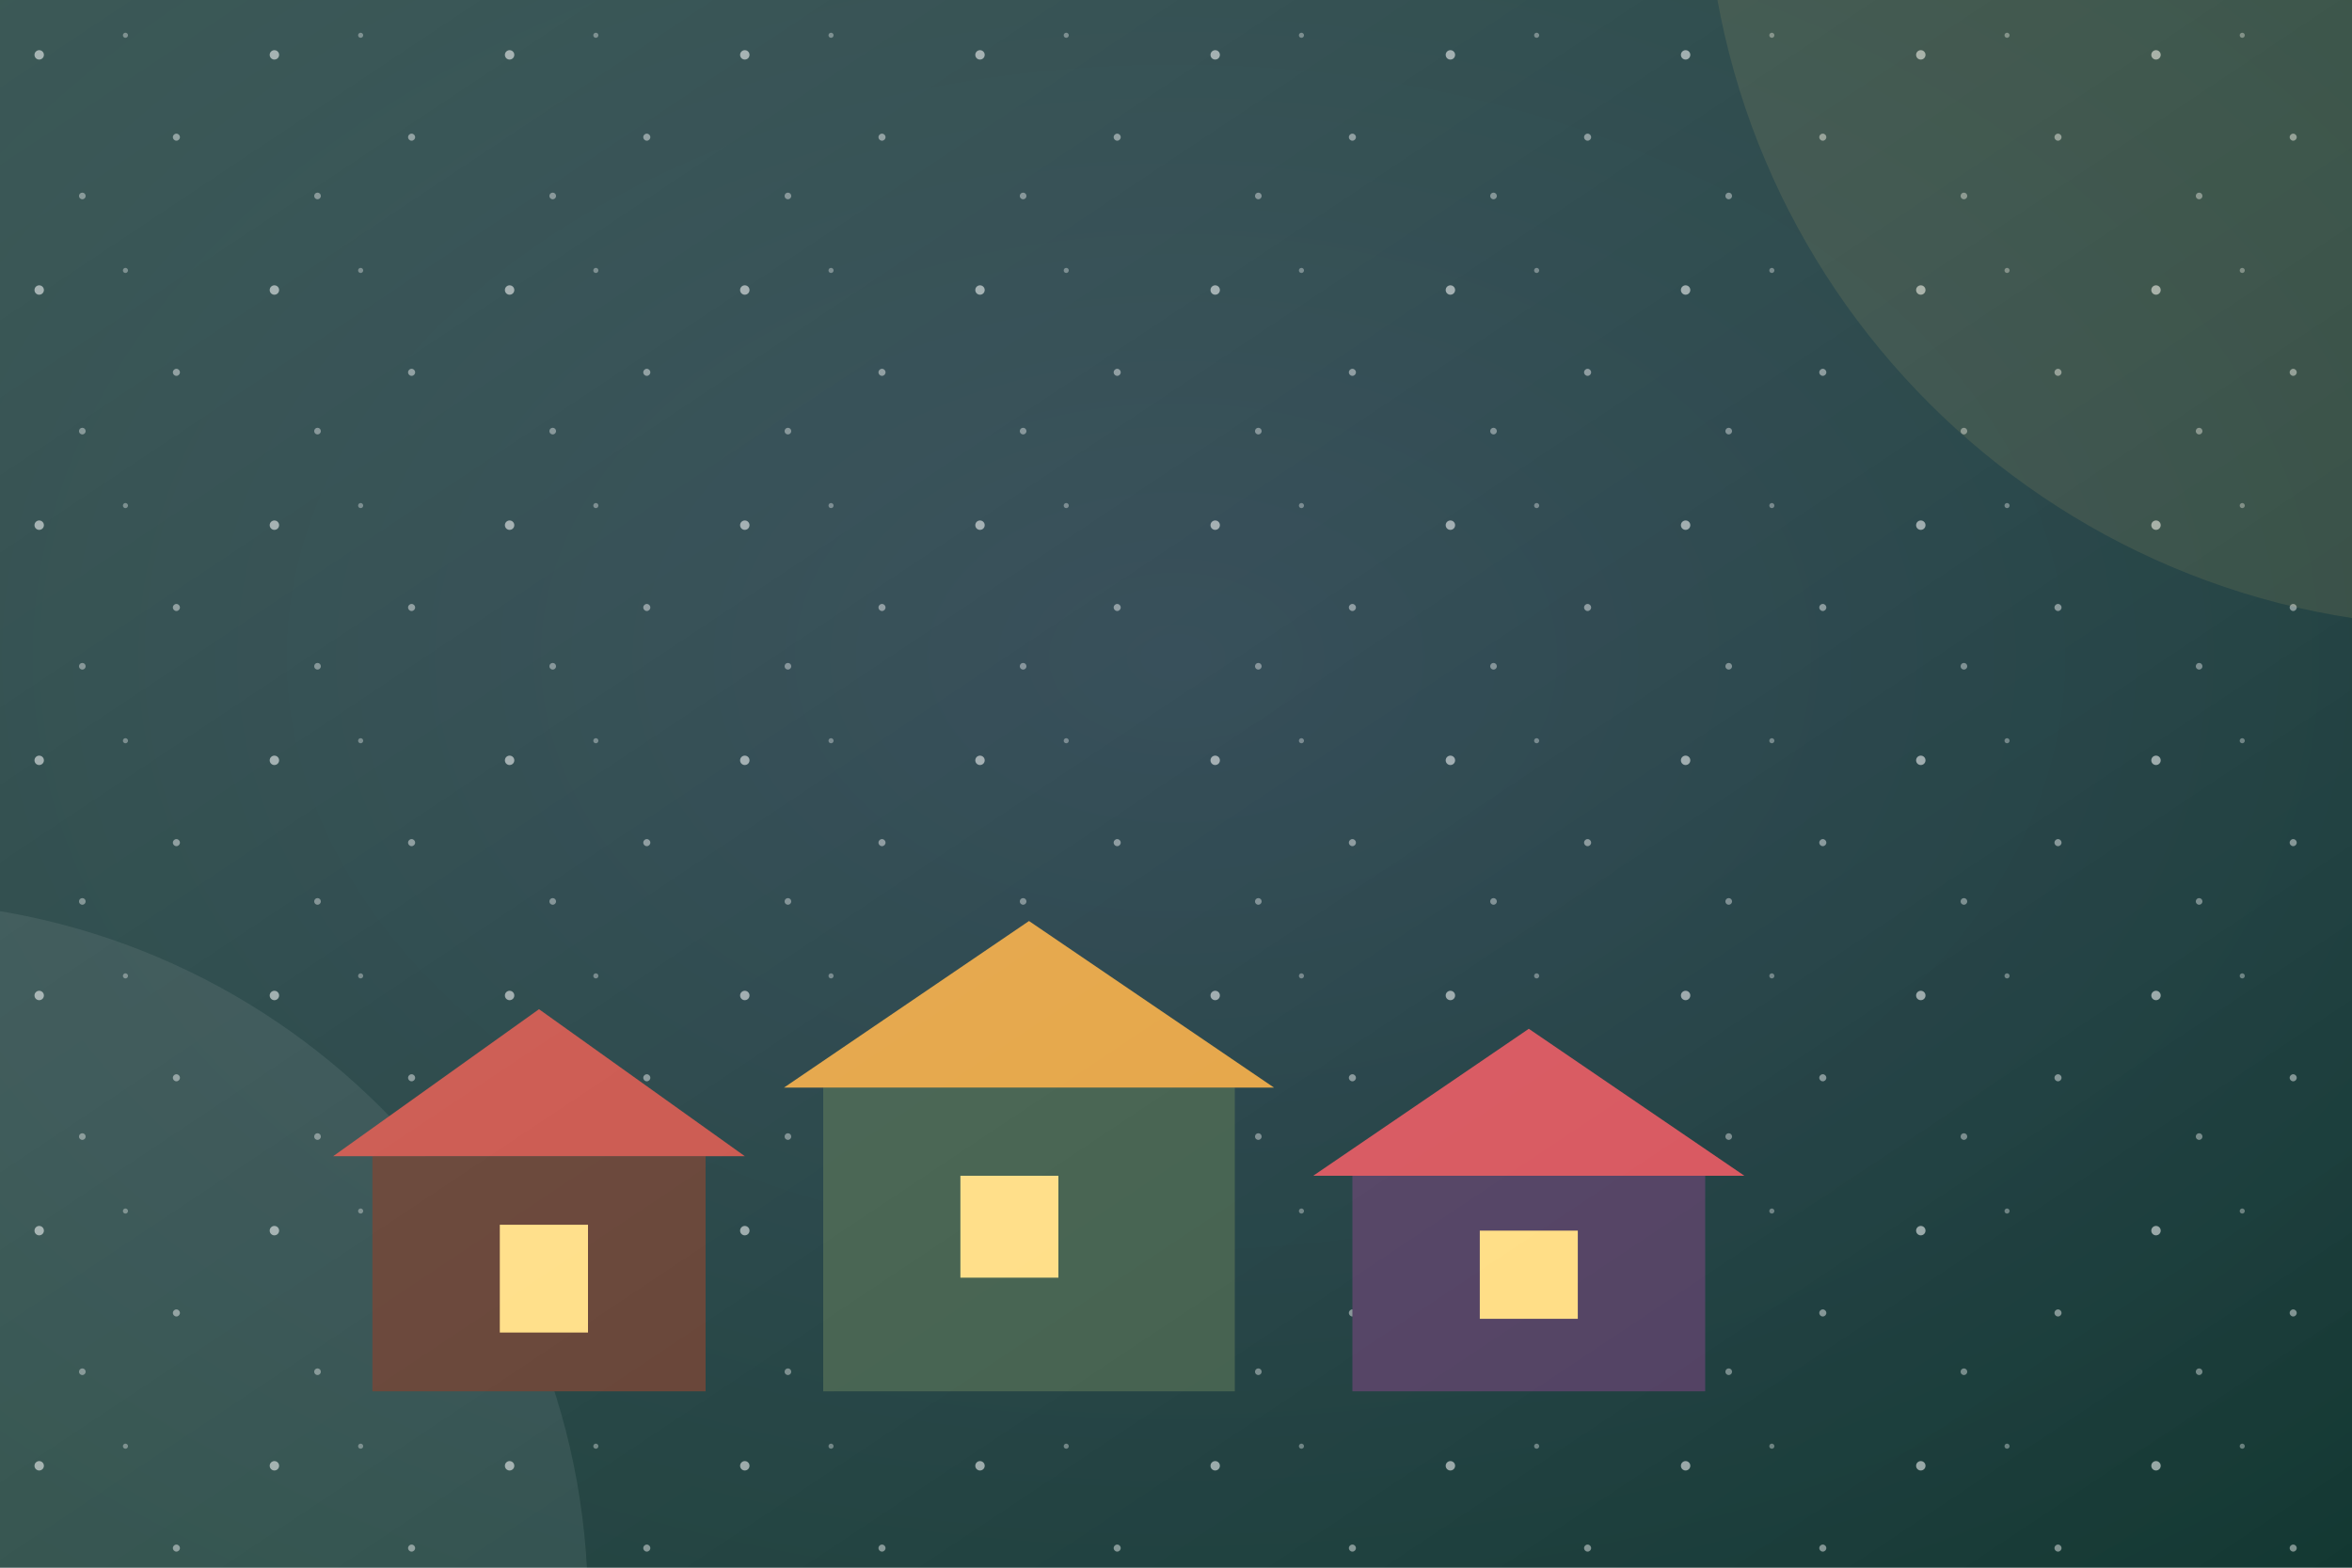
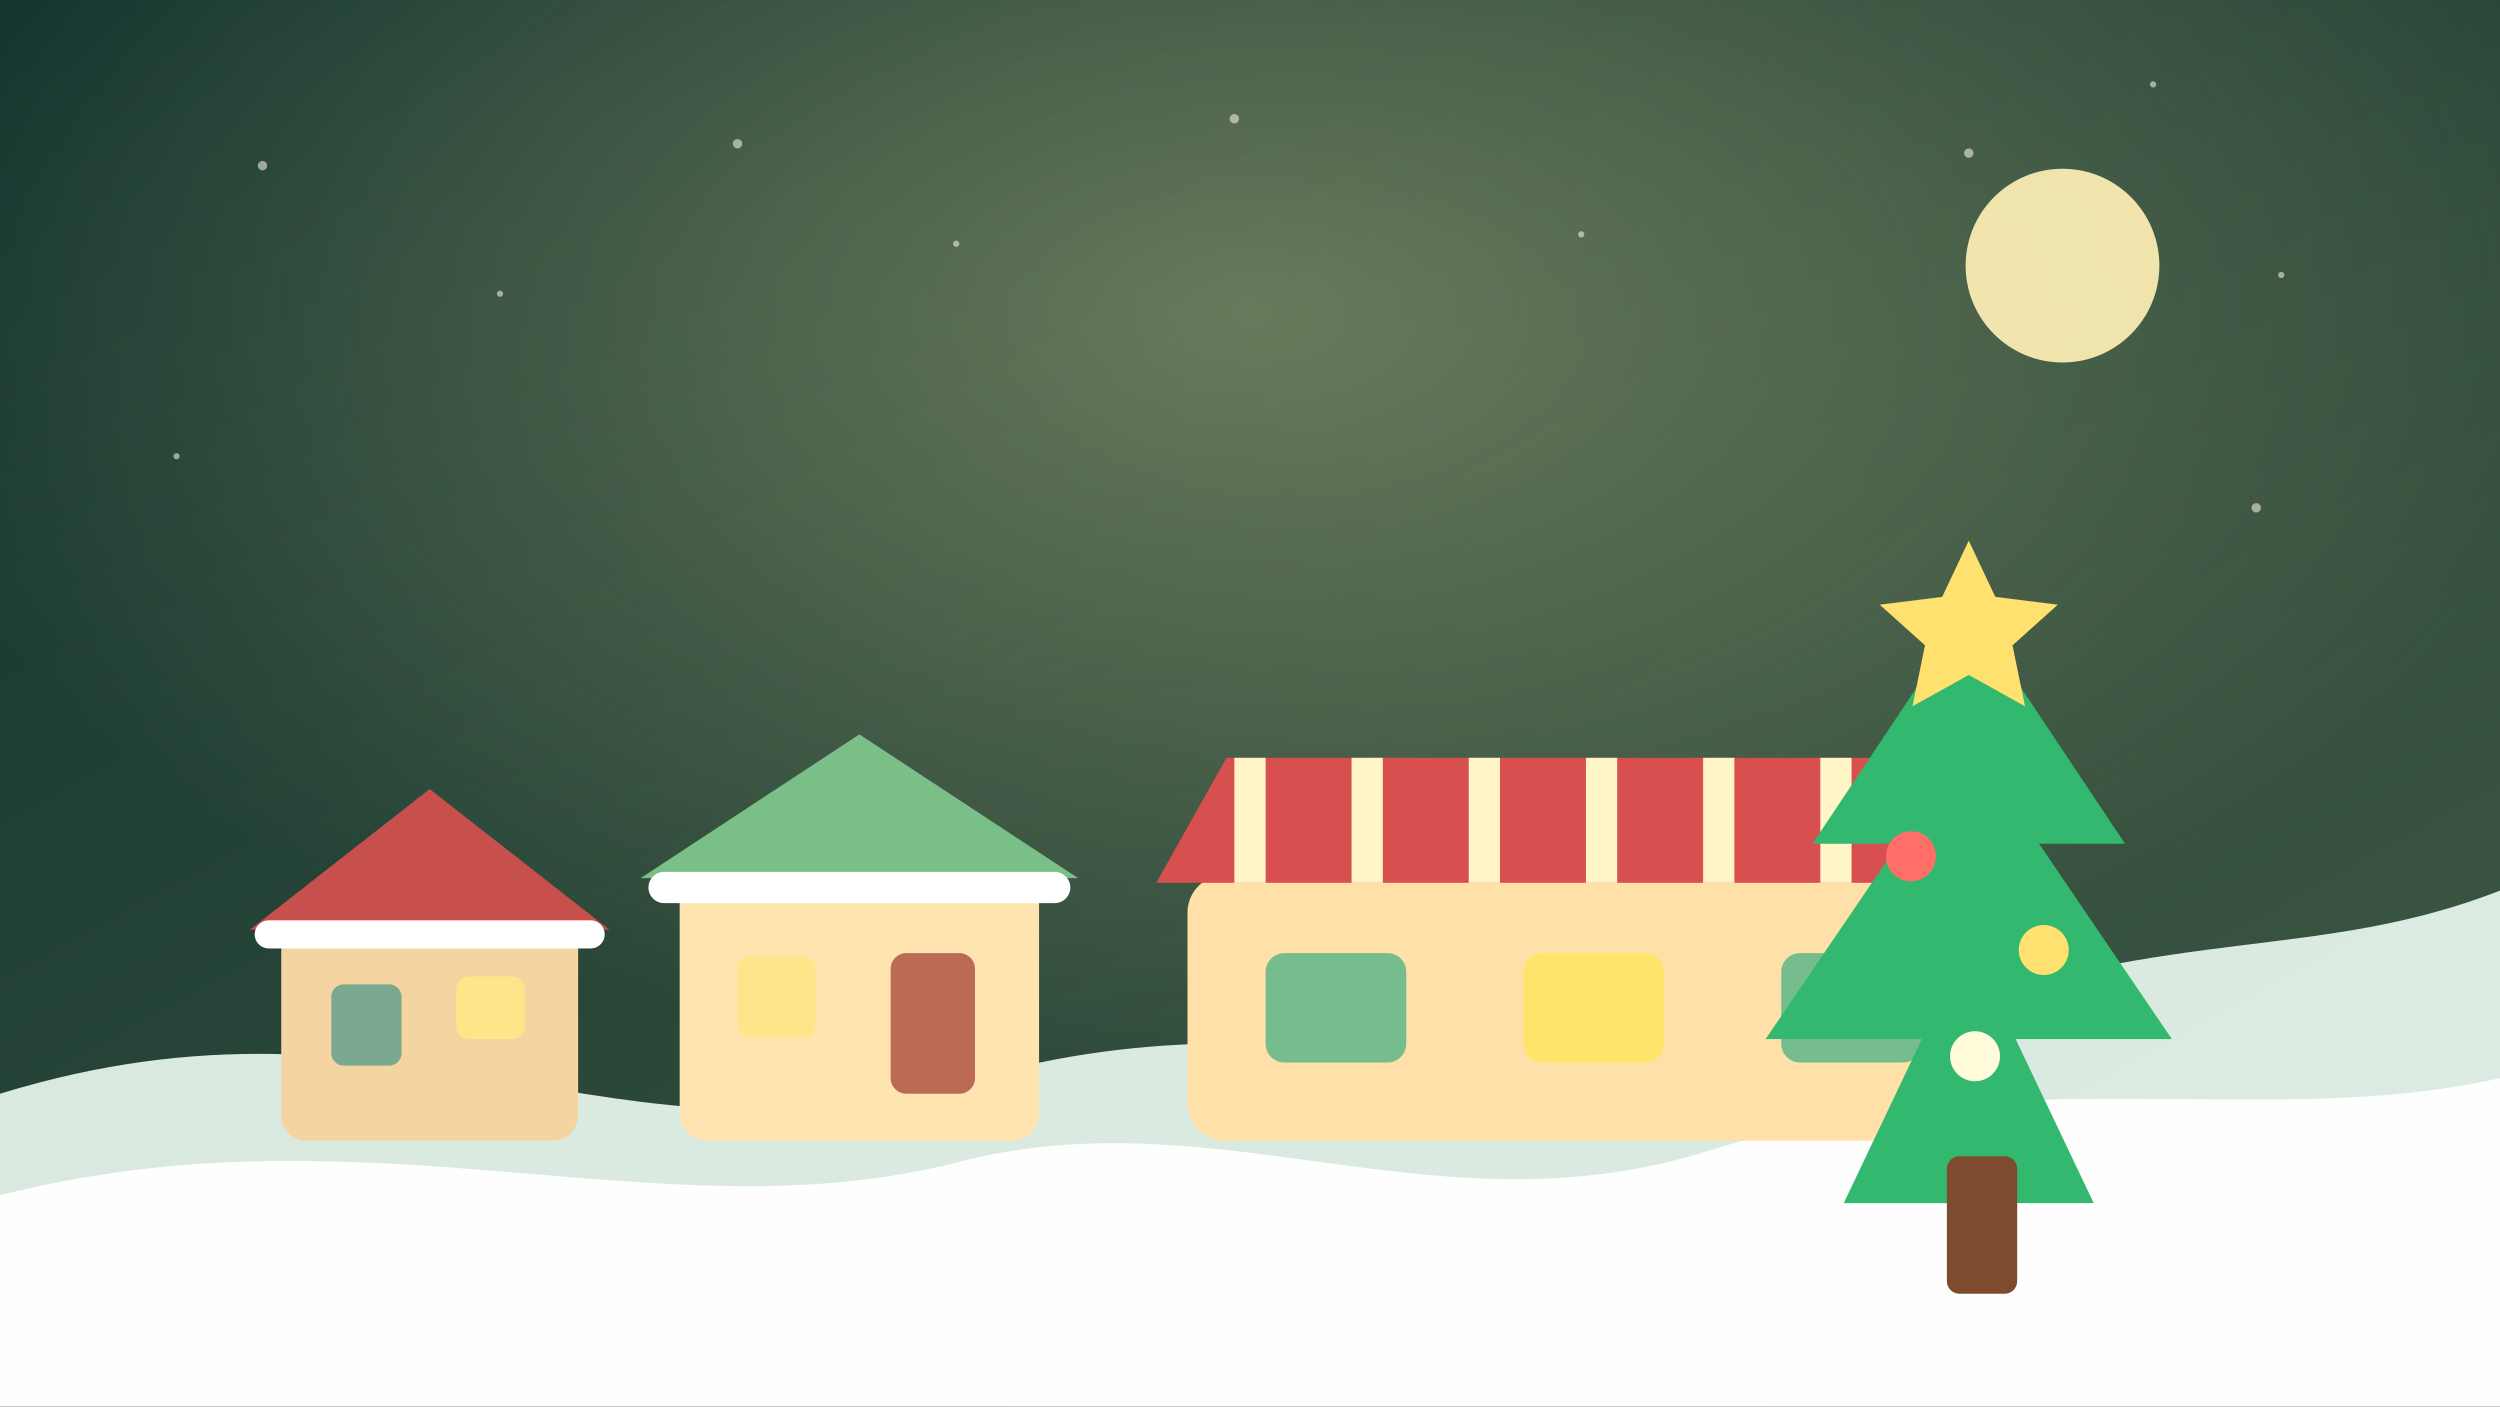
- <svg xmlns="http://www.w3.org/2000/svg" viewBox="0 0 1200 800" width="1200" height="800">
+ <svg xmlns="http://www.w3.org/2000/svg" viewBox="0 0 1600 900" preserveAspectRatio="xMidYMid slice">
  <defs>
-     <radialGradient id="g" cx="50%" cy="42%" r="75%">
-       <stop offset="0" stop-color="#253f4b" />
-       <stop offset="1" stop-color="#133832" />
+     <linearGradient id="sky" x1="0" y1="0" x2="1" y2="1">
+       <stop offset="0" stop-color="#12342e" />
+       <stop offset="1" stop-color="#415a44" />
+     </linearGradient>
+     <radialGradient id="glow" cx="50%" cy="22%" r="55%">
+       <stop offset="0" stop-color="#fff1aa" stop-opacity=".32" />
+       <stop offset="1" stop-color="#fff1aa" stop-opacity="0" />
    </radialGradient>
-     <pattern id="snow" width="120" height="120" patternUnits="userSpaceOnUse">
-       <circle cx="20" cy="28" r="2.4" fill="#fff" opacity=".55" />
-       <circle cx="90" cy="70" r="1.8" fill="#fff" opacity=".45" />
-       <circle cx="64" cy="18" r="1.3" fill="#fff" opacity=".35" />
-       <circle cx="42" cy="100" r="1.7" fill="#fff" opacity=".4" />
-     </pattern>
-     <linearGradient id="shine" x1="0" x2="1" y1="0" y2="1">
-       <stop offset="0" stop-color="#ffffff" stop-opacity=".16" />
-       <stop offset="1" stop-color="#ffffff" stop-opacity="0" />
-     </linearGradient>
+     <filter id="soft">
+       <feGaussianBlur stdDeviation="10" />
+     </filter>
  </defs>
-   <rect width="1200" height="800" fill="url(#g)" />
-   <rect width="1200" height="800" fill="url(#snow)" />
-   <circle cx="-60" cy="820" r="360" fill="#fff" opacity=".08" />
-   <circle cx="1260" cy="-70" r="390" fill="#ffd76e" opacity=".10" />
-   <g transform="translate(190 470)">
-     <rect x="0" y="120" width="170" height="120" fill="#5f3a2c" />
-     <path d="M-20 120 L85 45 L190 120z" fill="#c94f45" />
-     <rect x="230" y="85" width="210" height="155" fill="#3d5b48" />
-     <path d="M210 85 L335 0 L460 85z" fill="#e4a240" />
-     <rect x="500" y="130" width="180" height="110" fill="#4e3d5f" />
-     <path d="M480 130 L590 55 L700 130z" fill="#d7535b" />
-     <rect x="65" y="155" width="45" height="55" fill="#ffdd82" />
-     <rect x="300" y="130" width="50" height="52" fill="#ffdd82" />
-     <rect x="565" y="158" width="50" height="45" fill="#ffdd82" />
+   <rect width="1600" height="900" fill="url(#sky)" />
+   <rect width="1600" height="900" fill="url(#glow)" />
+   <g opacity=".55" fill="#fff8e9">
+     <circle cx="168" cy="106" r="3" />
+     <circle cx="320" cy="188" r="2" />
+     <circle cx="472" cy="92" r="3" />
+     <circle cx="612" cy="156" r="2" />
+     <circle cx="790" cy="76" r="3" />
+     <circle cx="1012" cy="150" r="2" />
+     <circle cx="1260" cy="98" r="3" />
+     <circle cx="1460" cy="176" r="2" />
+     <circle cx="1378" cy="54" r="2" />
+     <circle cx="113" cy="292" r="2" />
+     <circle cx="1444" cy="325" r="3" />
  </g>
-   <rect width="1200" height="800" fill="url(#shine)" />
+   <circle cx="1320" cy="170" r="62" fill="#fff0b5" opacity=".92" />
+   <path d="M0 700 C260 620 390 760 625 690 C850 626 1000 728 1230 650 C1396 592 1484 615 1600 570 L1600 900 L0 900 Z" fill="#e9f7ef" opacity=".92" />
+   <path d="M0 765 C235 705 425 792 612 744 C780 700 920 792 1095 736 C1290 676 1450 724 1600 690 L1600 900 L0 900 Z" fill="#ffffff" opacity=".96" />
+   <g transform="translate(180 470)">
+     <rect x="0" y="110" width="190" height="150" rx="16" fill="#f4d4a0" />
+     <path d="M-20 125 L95 35 L210 125 Z" fill="#c7504c" />
+     <rect x="32" y="160" width="45" height="52" rx="8" fill="#7aa98f" />
+     <rect x="112" y="155" width="44" height="40" rx="8" fill="#ffe58a" />
+     <path d="M-8 128 H198" stroke="#fff" stroke-width="18" stroke-linecap="round" />
+     <rect x="255" y="80" width="230" height="180" rx="18" fill="#ffe4af" />
+     <path d="M230 92 L370 0 L510 92 Z" fill="#7abf87" />
+     <rect x="292" y="142" width="50" height="52" rx="8" fill="#ffe58a" />
+     <rect x="390" y="140" width="54" height="90" rx="10" fill="#bb6b55" />
+     <path d="M245 98 H495" stroke="#fff" stroke-width="20" stroke-linecap="round" />
+   </g>
+   <g transform="translate(760 420)">
+     <rect x="0" y="140" width="520" height="170" rx="24" fill="#ffe0a8" />
+     <path d="M-20 145 h560 l-45 -80 h-470 z" fill="#d84f4f" />
+     <path d="M40 65 v80 M115 65 v80 M190 65 v80 M265 65 v80 M340 65 v80 M415 65 v80" stroke="#fff5c6" stroke-width="20" />
+     <rect x="50" y="190" width="90" height="70" rx="12" fill="#75bd8d" />
+     <rect x="215" y="190" width="90" height="70" rx="12" fill="#ffe46b" />
+     <rect x="380" y="190" width="90" height="70" rx="12" fill="#75bd8d" />
+   </g>
+   <g transform="translate(1120 390)">
+     <path d="M140 0 L40 150 H95 L10 275 H110 L60 380 H220 L170 275 H270 L185 150 H240 Z" fill="#32b86f" />
+     <rect x="126" y="350" width="45" height="88" rx="8" fill="#7e4b2f" />
+     <circle cx="103" cy="158" r="16" fill="#ff6f68" />
+     <circle cx="188" cy="218" r="16" fill="#ffe16f" />
+     <circle cx="144" cy="286" r="16" fill="#fffbdb" />
+     <path d="M140 -44 L157 -8 L197 -3 L168 23 L176 62 L140 42 L104 62 L112 23 L83 -3 L123 -8 Z" fill="#ffe16f" />
+   </g>
</svg>
